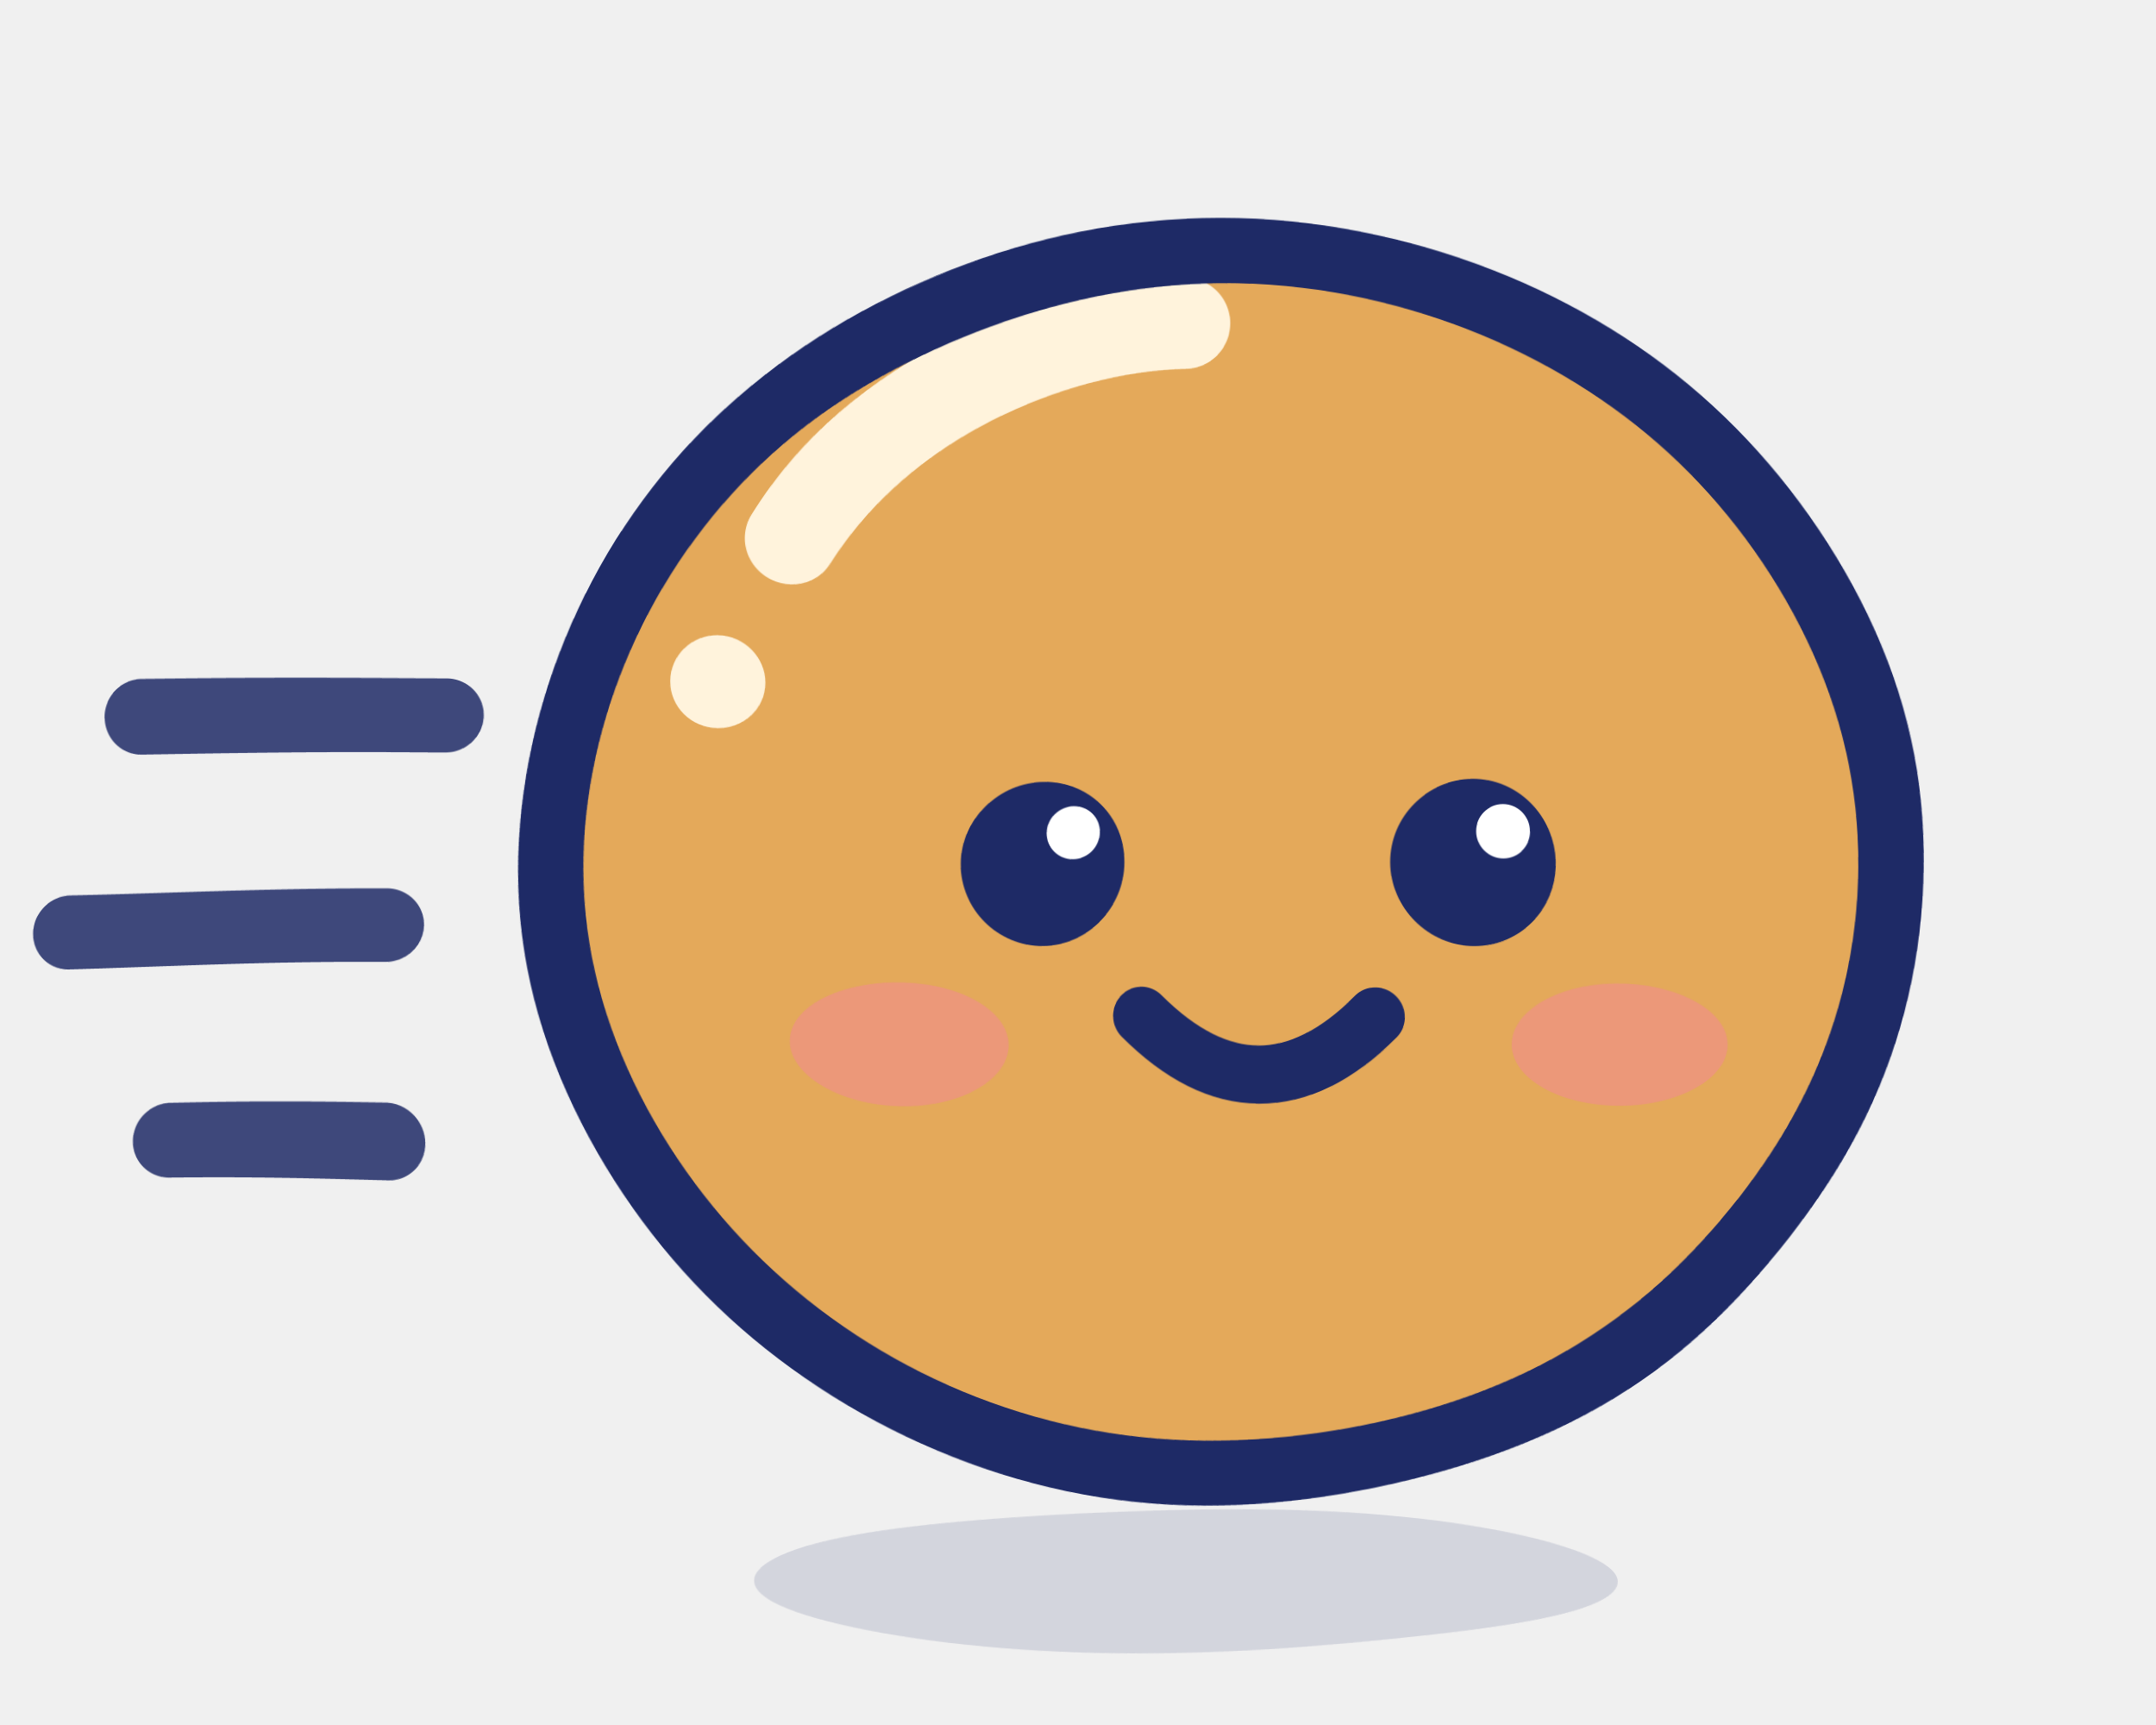
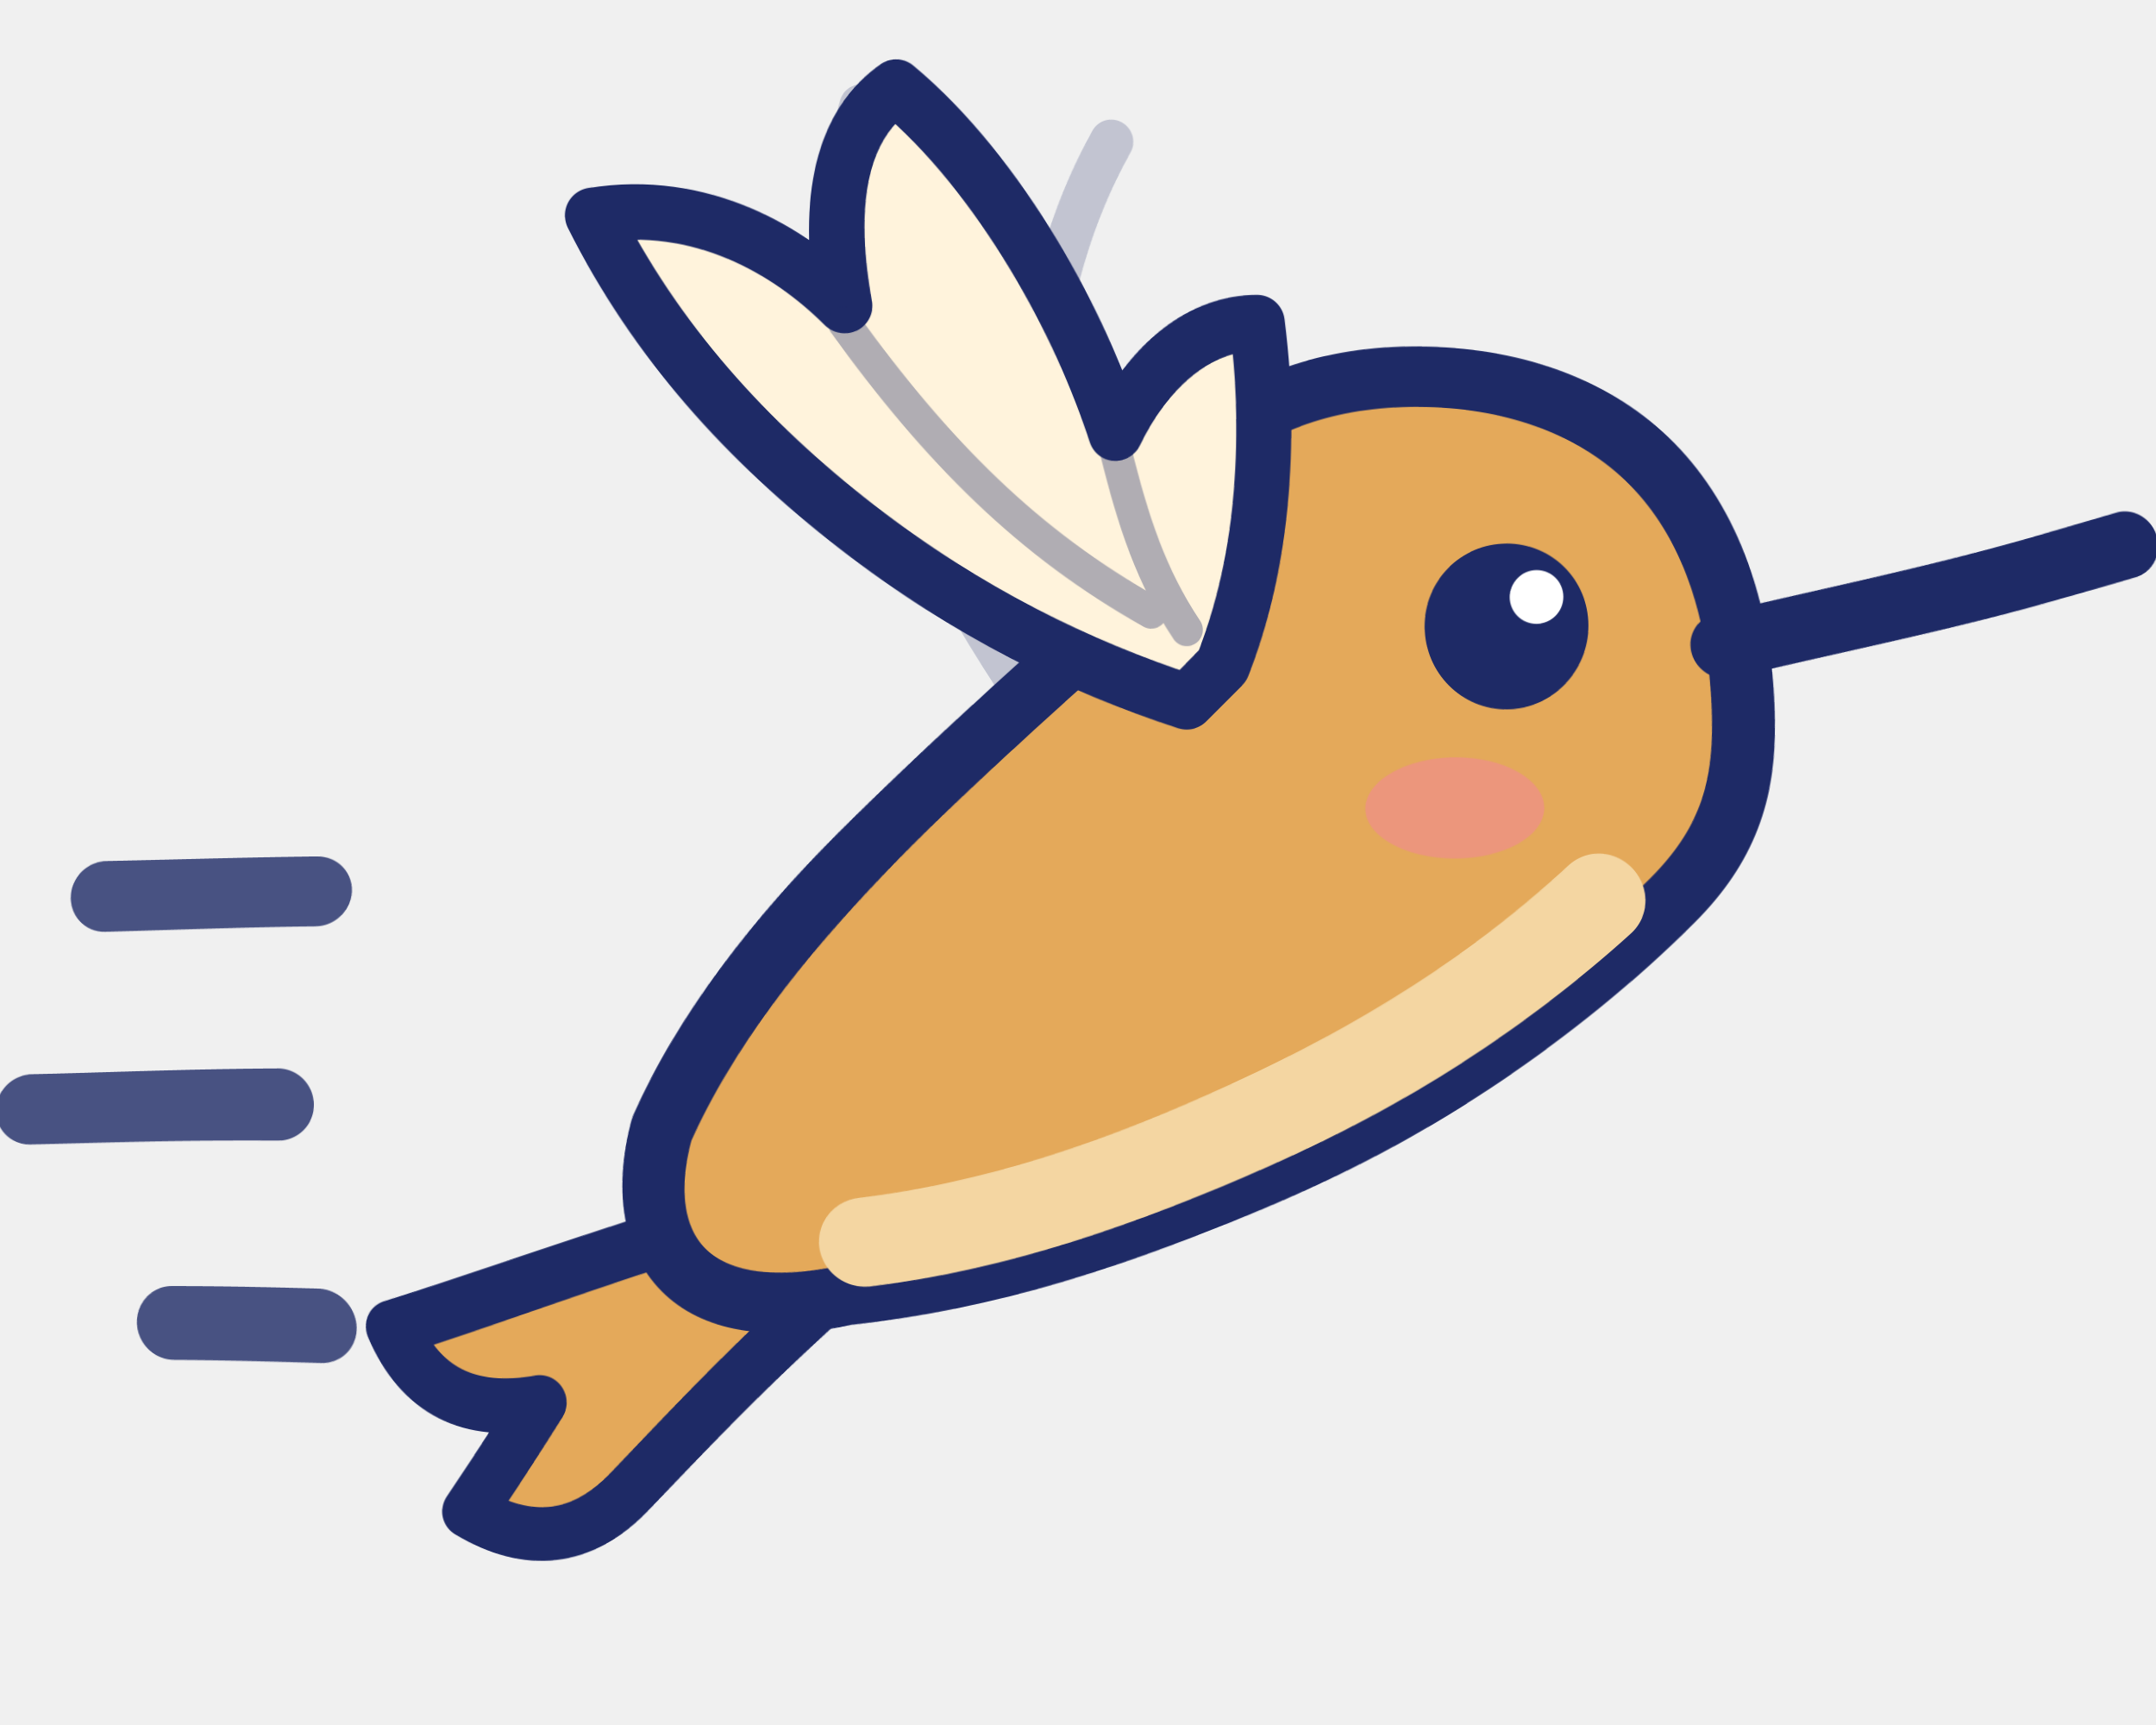
<svg xmlns="http://www.w3.org/2000/svg" viewBox="0 0 120 96" role="img" aria-label="Tov">
  <style>
-     @media (prefers-color-scheme: dark) { .lines { stroke: #A8AECB; } .shadow { fill: #000; opacity: .35; } }
+     @media (prefers-color-scheme: dark) { .lines { stroke: #A8AECB; } }
  </style>
  <defs>
    <filter id="r" x="-20%" y="-20%" width="140%" height="140%">
      <feTurbulence type="fractalNoise" baseFrequency="0.022" numOctaves="2" seed="3" />
-       <feDisplacementMap in="SourceGraphic" scale="1.8" />
+       <feDisplacementMap in="SourceGraphic" scale="1.6" />
    </filter>
  </defs>
  <g filter="url(#r)" stroke-linecap="round" stroke-linejoin="round">
-     <ellipse class="shadow" cx="66" cy="88" rx="24" ry="4" fill="#1E2A66" opacity=".14" />
-     <path class="lines" d="M8 40h17M4 52h18M10 64h12" fill="none" stroke="#1E2A66" stroke-width="4.2" opacity=".85" />
-     <ellipse cx="68" cy="48" rx="37" ry="34" fill="#E4A95A" />
-     <path d="M44 30c5-8 14-12 22-12" fill="none" stroke="#FFF3DC" stroke-width="5" />
-     <circle cx="40" cy="38" r="2.6" fill="#FFF3DC" />
-     <ellipse cx="68" cy="48" rx="37" ry="34" fill="none" stroke="#1E2A66" stroke-width="3.6" />
-     <ellipse cx="50" cy="58" rx="6" ry="3.4" fill="#F08F8A" opacity=".65" />
-     <ellipse cx="90" cy="58" rx="6" ry="3.4" fill="#F08F8A" opacity=".65" />
-     <circle cx="58" cy="48" r="4.6" fill="#1E2A66" />
-     <circle cx="82" cy="48" r="4.6" fill="#1E2A66" />
-     <circle cx="59.7" cy="46.3" r="1.5" fill="#fff" />
-     <circle cx="83.7" cy="46.3" r="1.5" fill="#fff" />
-     <path d="M63.5 56.5q6.5 6.5 13 0" fill="none" stroke="#1E2A66" stroke-width="3.2" />
+     <path class="lines" d="M6 50h12M2 62h14M10 74h8" fill="none" stroke="#1E2A66" stroke-width="4" opacity=".8" />
+     <path d="M40 68 L22 74 Q24 79 30 78 L26 84 Q31 87 35 83 L46 72 Z" fill="#E4A95A" stroke="#1E2A66" stroke-width="3" />
+     <path d="M58 40 Q44 20 48 6" fill="none" stroke="#1E2A66" stroke-width="2.4" opacity=".22" />
+     <path d="M60 41 Q54 22 62 8" fill="none" stroke="#1E2A66" stroke-width="2.4" opacity=".22" />
+     <path d="M97 40 C97 27 89 21 79 21 C69 21 63 27 61 35 C53 42 42 52 37 63 C35 70 39 74 47 72 C62 70 80 63 93 50 C96 47 97 44 97 40 Z" fill="#E4A95A" stroke="#1E2A66" stroke-width="3.4" />
+     <path d="M48 69 C62 67 78 60 89 50" fill="none" stroke="#F4D6A2" stroke-width="5" />
+     <path d="M66 39 C54 35 40 26 33 12 C39 11 44 14 47 17 C46 11 47 7 50 5 C56 10 60 18 62 24 C64 20 67 18 70 18 C71 26 70 32 68 37 Z" fill="#FFF3DC" stroke="#1E2A66" stroke-width="3.1" />
+     <path d="M47 18 C52 25 57 30 64 34 M62 25 C63 29 64 32 66 35" fill="none" stroke="#1E2A66" stroke-width="1.8" opacity=".35" />
+     <path d="M96 36 L118 30" fill="none" stroke="#1E2A66" stroke-width="3.6" />
+     <circle cx="84" cy="35" r="4.6" fill="#1E2A66" />
+     <circle cx="85.7" cy="33.4" r="1.5" fill="#fff" />
+     <ellipse cx="81" cy="45" rx="5" ry="2.8" fill="#F08F8A" opacity=".7" />
  </g>
</svg>
